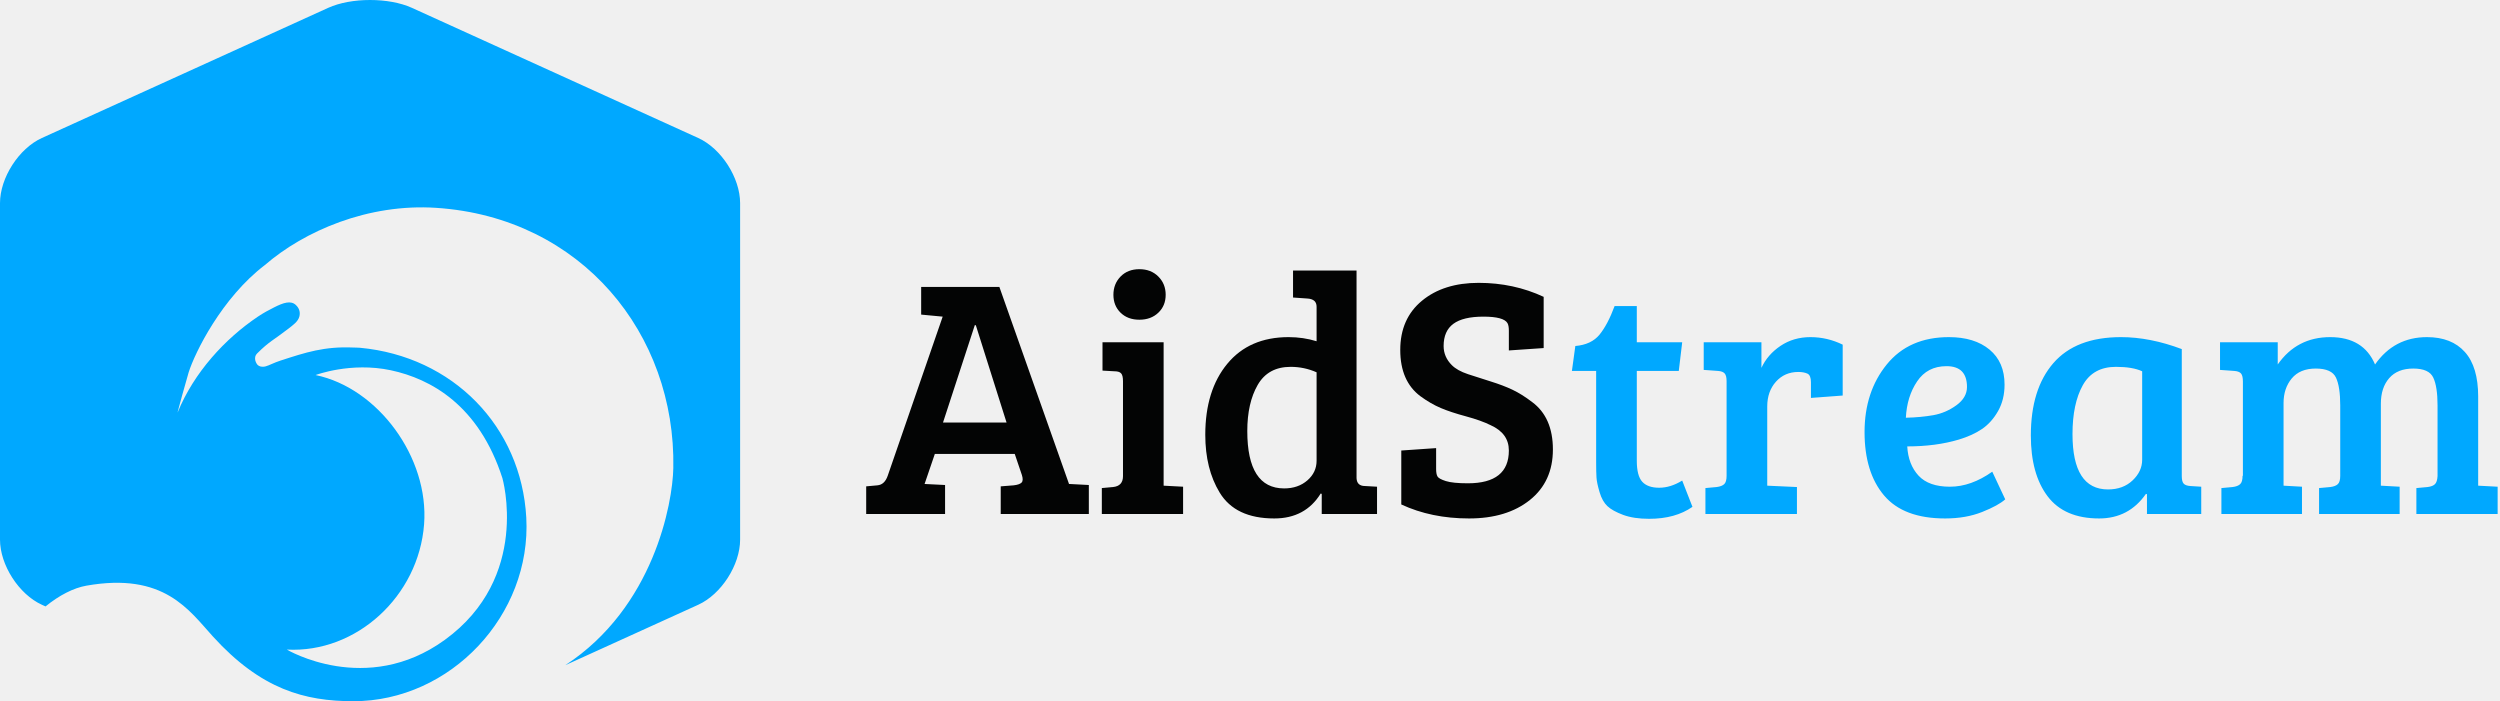
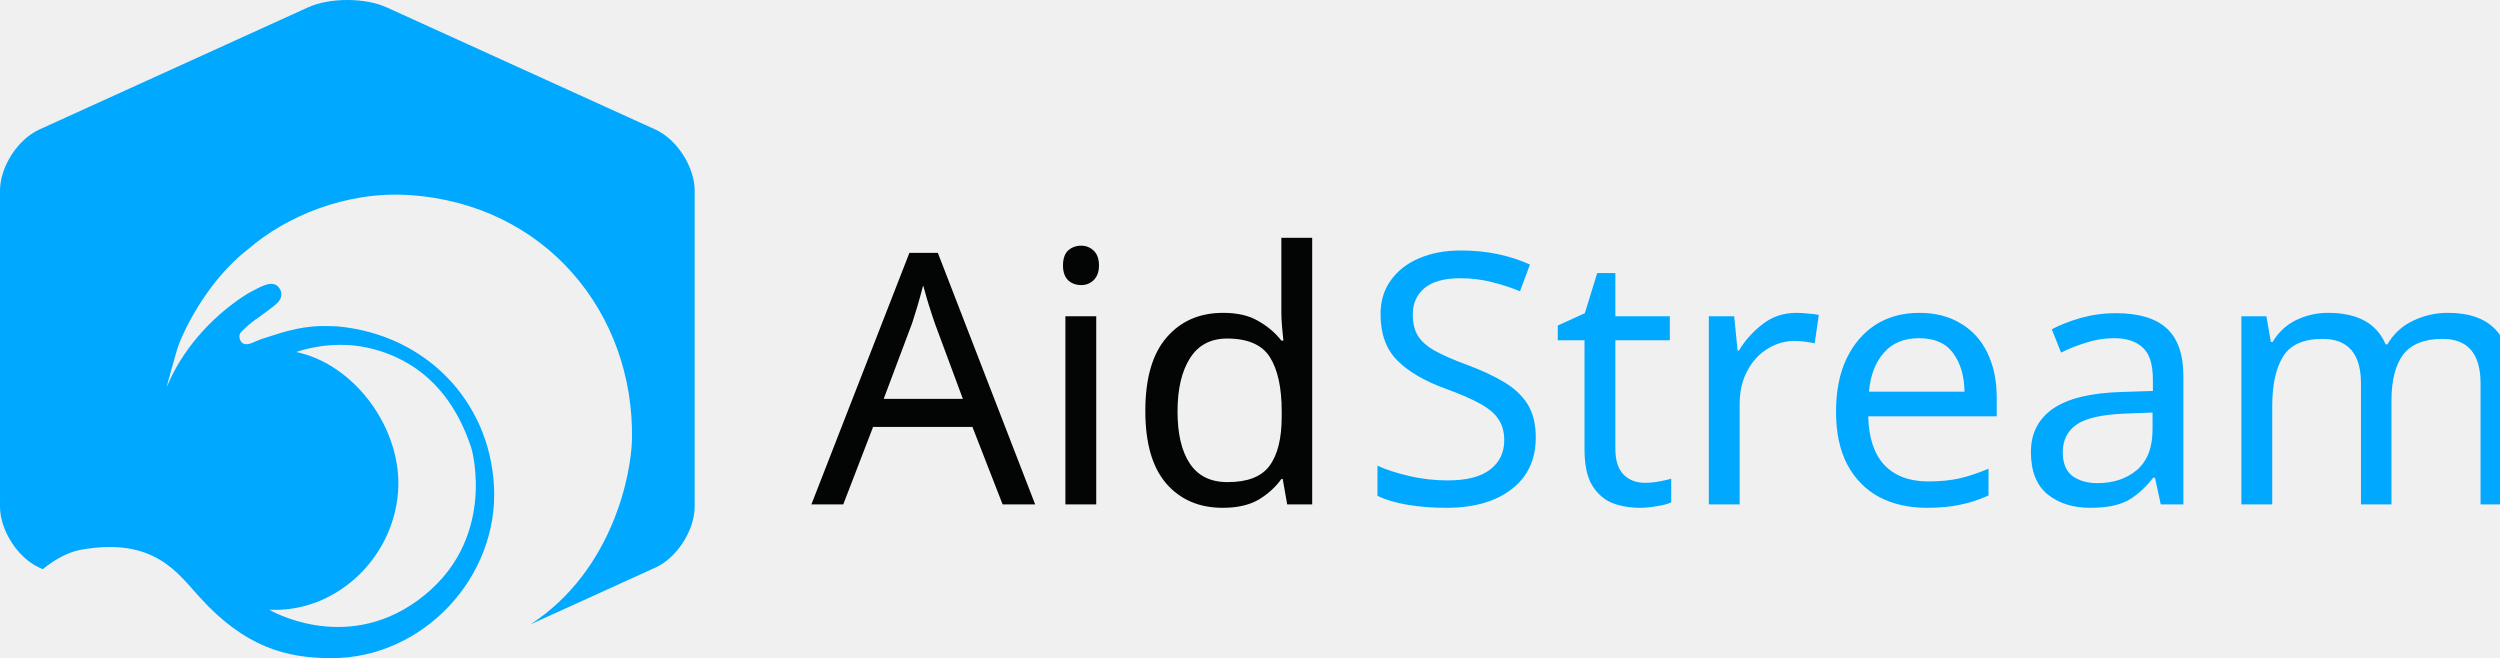
- <svg xmlns="http://www.w3.org/2000/svg" xmlns:xlink="http://www.w3.org/1999/xlink" width="107px" height="30px" viewBox="0 0 107 30" version="1.1">
+ <svg xmlns="http://www.w3.org/2000/svg" xmlns:xlink="http://www.w3.org/1999/xlink" width="114px" height="30px" viewBox="0 0 114 30" version="1.1">
  <defs>
-     <path id="path-1" d="M0,0.001 L106.954,0.001 L106.954,30.013 L0,30.013" />
+     <polyline id="path-1" points="0 0.001 106.954 0.001 106.954 30.013 0 30.013" />
  </defs>
-   <g id="Add-activity" stroke="none" stroke-width="1" fill="none" fill-rule="evenodd">
-     <g id="Activity-Detail---1" transform="translate(-16, -16)">
-       <g id="Group-3-+-AidS-+-tream" transform="translate(16, 16)">
-         <g id="Group-3">
+   <g id="Transaction" stroke="none" stroke-width="1" fill="none" fill-rule="evenodd">
+     <g id="Desktop-Copy" transform="translate(-16, -16)">
+       <g id="Logo" transform="translate(16, 16)">
+         <g id="Group-3" stroke-width="1" fill-rule="evenodd">
          <mask id="mask-2" fill="white">
            <use xlink:href="#path-1" />
          </mask>
          <g id="Clip-2" />
          <path d="M18.151,22.44 C18.369,19.585 16.183,16.607 13.507,16.052 C13.507,16.052 15.014,15.481 16.731,15.848 C18.436,16.214 20.494,17.337 21.502,20.461 C21.502,20.461 22.731,24.713 19.033,27.39 C15.671,29.824 12.275,27.802 12.275,27.802 C15.25,27.963 17.916,25.521 18.151,22.44 M1.949,25.955 C2.535,25.477 3.146,25.165 3.696,25.067 C7.022,24.479 8.089,26.117 9.114,27.243 C11.173,29.507 13.042,30.011 15.122,30.012 C19.286,30.014 22.754,26.322 22.525,22.154 C22.311,18.249 19.38,15.254 15.402,14.884 C15.301,14.875 15.217,14.879 15.117,14.874 C13.882,14.82 13.081,15.084 12.017,15.429 C11.711,15.528 11.516,15.642 11.371,15.68 C11.197,15.724 11.101,15.678 11.04,15.631 C10.984,15.588 10.81,15.322 11.01,15.123 C11.525,14.609 11.705,14.561 12.324,14.082 C12.55,13.908 12.755,13.763 12.812,13.55 C12.849,13.411 12.842,13.223 12.664,13.055 C12.448,12.851 12.138,12.949 11.723,13.16 C11.52,13.264 11.292,13.381 11.042,13.549 C9.624,14.501 8.302,15.944 7.605,17.647 C7.565,17.744 8.015,16.125 8.074,15.938 C8.341,15.091 9.491,12.749 11.339,11.342 C13.024,9.887 15.755,8.702 18.675,8.896 C24.893,9.309 28.925,14.297 28.818,20.029 C28.79,21.546 27.98,25.996 24.197,28.469 L29.884,25.884 C30.87,25.436 31.677,24.181 31.677,23.095 L31.677,8.695 C31.677,7.609 30.87,6.354 29.884,5.906 L17.631,0.336 C16.645,-0.112 15.032,-0.112 14.046,0.336 L1.793,5.906 C0.807,6.354 0,7.609 0,8.695 L0,23.095 C0,24.181 0.807,25.436 1.793,25.884" id="Fill-1" fill="#00A8FF" mask="url(#mask-2)" />
        </g>
-         <path d="M37.994,20.363 L40.347,13.552 L39.426,13.465 L39.426,12.281 L42.773,12.281 L45.754,20.714 L45.769,20.714 L46.602,20.758 L46.602,22 L42.831,22 L42.831,20.816 L43.387,20.772 C43.552,20.753 43.664,20.714 43.723,20.655 C43.781,20.597 43.786,20.49 43.738,20.334 L43.431,19.428 L40.011,19.428 L39.572,20.714 L40.449,20.758 L40.449,22 L37.073,22 L37.073,20.816 L37.555,20.772 C37.76,20.753 37.906,20.616 37.994,20.363 L37.994,20.363 Z M41.721,13.918 L40.361,18.083 L43.08,18.083 L41.765,13.918 L41.721,13.918 Z M49.803,14.649 L49.803,20.787 L50.636,20.831 L50.636,22 L47.158,22 L47.158,20.889 L47.64,20.845 C47.922,20.816 48.064,20.66 48.064,20.378 L48.064,16.315 C48.064,16.149 48.037,16.037 47.983,15.979 C47.93,15.92 47.835,15.891 47.698,15.891 L47.187,15.862 L47.187,14.649 L49.803,14.649 Z M47.654,12.617 C47.654,12.305 47.757,12.045 47.961,11.835 C48.166,11.626 48.434,11.521 48.765,11.521 C49.096,11.521 49.367,11.626 49.576,11.835 C49.786,12.045 49.891,12.305 49.891,12.617 C49.891,12.929 49.786,13.185 49.576,13.384 C49.367,13.584 49.096,13.684 48.765,13.684 C48.434,13.684 48.166,13.584 47.961,13.384 C47.757,13.185 47.654,12.929 47.654,12.617 L47.654,12.617 Z M55.152,14.429 C55.571,14.429 55.97,14.488 56.35,14.605 L56.35,13.129 C56.35,12.914 56.224,12.797 55.97,12.778 L55.342,12.734 L55.342,11.579 L58.06,11.579 L58.06,20.465 C58.07,20.69 58.192,20.802 58.426,20.802 L58.937,20.831 L58.937,22 L56.57,22 L56.57,21.138 L56.526,21.123 C56.087,21.834 55.425,22.19 54.538,22.19 C53.427,22.19 52.648,21.82 52.2,21.079 C51.791,20.407 51.586,19.584 51.586,18.609 C51.586,17.343 51.9,16.329 52.529,15.569 C53.157,14.809 54.031,14.429 55.152,14.429 L55.152,14.429 Z M56.35,19.72 L56.35,15.935 C56,15.779 55.629,15.701 55.24,15.701 C54.597,15.701 54.126,15.959 53.829,16.475 C53.532,16.992 53.384,17.65 53.384,18.449 C53.384,20.085 53.91,20.904 54.962,20.904 C55.361,20.904 55.693,20.789 55.956,20.56 C56.219,20.331 56.35,20.051 56.35,19.72 L56.35,19.72 Z M62.825,20.685 C63.994,20.685 64.579,20.217 64.579,19.282 C64.579,18.794 64.321,18.434 63.804,18.2 C63.531,18.064 63.178,17.937 62.745,17.82 C62.311,17.703 61.95,17.584 61.663,17.462 C61.376,17.34 61.086,17.172 60.793,16.958 C60.219,16.529 59.931,15.869 59.931,14.977 C59.931,14.086 60.24,13.384 60.859,12.873 C61.478,12.361 62.287,12.106 63.285,12.106 C64.284,12.106 65.212,12.305 66.069,12.705 L66.069,14.897 L64.579,14.999 L64.579,14.152 C64.579,14.006 64.559,13.898 64.52,13.83 C64.413,13.645 64.07,13.552 63.49,13.552 C62.91,13.552 62.481,13.655 62.204,13.859 C61.926,14.064 61.787,14.381 61.787,14.809 C61.787,15.121 61.904,15.394 62.138,15.628 C62.294,15.784 62.525,15.913 62.832,16.015 C63.139,16.117 63.466,16.222 63.811,16.329 C64.157,16.437 64.464,16.553 64.732,16.68 C65,16.807 65.28,16.982 65.573,17.206 C66.167,17.645 66.464,18.322 66.464,19.238 C66.464,20.154 66.135,20.875 65.478,21.401 C64.82,21.927 63.953,22.19 62.876,22.19 C61.799,22.19 60.832,21.99 59.975,21.591 L59.975,19.282 L61.466,19.179 L61.466,20.071 C61.466,20.217 61.485,20.324 61.524,20.392 C61.563,20.461 61.683,20.526 61.882,20.59 C62.082,20.653 62.396,20.685 62.825,20.685 L62.825,20.685 Z" id="AidS" fill="#030404" />
-         <path d="M69.105,13.099 L70.055,13.099 L70.055,14.649 L71.998,14.649 L71.852,15.876 L70.055,15.876 L70.055,19.72 C70.055,20.149 70.133,20.448 70.288,20.619 C70.444,20.789 70.685,20.875 71.012,20.875 C71.338,20.875 71.667,20.772 71.998,20.568 L72.437,21.693 C71.95,22.034 71.331,22.205 70.581,22.205 C70.142,22.205 69.772,22.149 69.47,22.037 C69.168,21.924 68.944,21.8 68.798,21.664 C68.652,21.527 68.539,21.328 68.462,21.065 C68.384,20.802 68.34,20.595 68.33,20.443 C68.32,20.292 68.315,20.071 68.315,19.779 L68.315,15.876 L67.278,15.876 L67.424,14.809 C67.882,14.77 68.228,14.607 68.462,14.32 C68.695,14.032 68.91,13.626 69.105,13.099 L69.105,13.099 Z M73.898,20.363 L73.898,16.315 C73.898,16.159 73.872,16.049 73.818,15.986 C73.764,15.923 73.669,15.886 73.533,15.876 L72.919,15.832 L72.919,14.649 L75.389,14.649 L75.389,15.745 C75.564,15.365 75.837,15.051 76.208,14.802 C76.578,14.554 77.004,14.429 77.486,14.429 C77.969,14.429 78.429,14.537 78.867,14.751 L78.867,16.929 L77.508,17.031 L77.508,16.359 C77.508,16.164 77.46,16.042 77.362,15.993 C77.255,15.944 77.123,15.92 76.968,15.92 C76.578,15.92 76.259,16.059 76.01,16.337 C75.762,16.614 75.638,16.968 75.638,17.396 L75.638,20.787 L76.909,20.845 L76.909,22 L72.992,22 L72.992,20.889 L73.475,20.845 C73.621,20.826 73.728,20.785 73.796,20.721 C73.864,20.658 73.898,20.538 73.898,20.363 L73.898,20.363 Z M83.413,14.429 C84.144,14.429 84.723,14.607 85.152,14.963 C85.581,15.318 85.795,15.818 85.795,16.461 C85.795,16.89 85.702,17.267 85.517,17.594 C85.332,17.92 85.103,18.176 84.83,18.361 C84.558,18.546 84.226,18.697 83.837,18.814 C83.184,19.009 82.448,19.106 81.63,19.106 C81.659,19.623 81.82,20.039 82.112,20.356 C82.404,20.672 82.853,20.831 83.457,20.831 C84.061,20.831 84.665,20.616 85.269,20.188 L85.824,21.372 C85.629,21.547 85.301,21.727 84.838,21.912 C84.375,22.097 83.846,22.19 83.252,22.19 C82.063,22.19 81.191,21.861 80.636,21.203 C80.081,20.546 79.803,19.642 79.803,18.492 C79.803,17.343 80.12,16.378 80.753,15.599 C81.386,14.819 82.273,14.429 83.413,14.429 L83.413,14.429 Z M83.734,17.345 C84.036,17.126 84.187,16.865 84.187,16.563 C84.187,15.969 83.895,15.672 83.31,15.672 C82.765,15.672 82.346,15.888 82.054,16.322 C81.761,16.756 81.601,17.274 81.571,17.879 C82,17.869 82.392,17.832 82.748,17.769 C83.103,17.706 83.432,17.564 83.734,17.345 L83.734,17.345 Z M93.38,14.941 L93.38,20.378 C93.38,20.534 93.407,20.641 93.461,20.699 C93.514,20.758 93.609,20.792 93.746,20.802 L94.213,20.831 L94.213,22 L91.89,22 L91.89,21.152 L91.846,21.138 C91.359,21.839 90.691,22.19 89.843,22.19 C88.85,22.19 88.114,21.873 87.637,21.24 C87.159,20.607 86.92,19.74 86.92,18.639 C86.92,17.313 87.242,16.281 87.885,15.54 C88.528,14.8 89.493,14.429 90.779,14.429 C91.607,14.429 92.474,14.6 93.38,14.941 L93.38,14.941 Z M91.685,19.676 L91.685,15.891 C91.412,15.764 91.037,15.701 90.56,15.701 C89.907,15.701 89.434,15.964 89.142,16.49 C88.85,17.016 88.703,17.713 88.703,18.58 C88.703,20.159 89.21,20.948 90.223,20.948 C90.652,20.948 91.003,20.819 91.276,20.56 C91.549,20.302 91.685,20.007 91.685,19.676 L91.685,19.676 Z M95.017,15.832 L95.017,14.649 L97.487,14.649 L97.487,15.599 C98.033,14.819 98.781,14.429 99.731,14.429 C100.681,14.429 101.321,14.819 101.652,15.599 C102.198,14.819 102.939,14.429 103.874,14.429 C104.576,14.429 105.116,14.641 105.496,15.065 C105.876,15.489 106.066,16.125 106.066,16.972 L106.066,20.787 L106.899,20.831 L106.899,22 L103.421,22 L103.421,20.889 L103.903,20.845 C104.049,20.826 104.154,20.785 104.217,20.721 C104.281,20.658 104.317,20.543 104.327,20.378 L104.327,17.352 C104.327,16.816 104.266,16.419 104.144,16.161 C104.023,15.903 103.738,15.774 103.289,15.774 C102.841,15.774 102.498,15.91 102.259,16.183 C102.02,16.456 101.901,16.821 101.901,17.279 L101.901,20.787 L102.705,20.831 L102.705,22 L99.256,22 L99.256,20.889 L99.738,20.845 C99.884,20.826 99.991,20.785 100.059,20.721 C100.128,20.658 100.162,20.538 100.162,20.363 L100.162,17.352 C100.162,16.816 100.101,16.419 99.979,16.161 C99.857,15.903 99.57,15.774 99.117,15.774 C98.664,15.774 98.32,15.915 98.086,16.198 C97.853,16.48 97.736,16.831 97.736,17.25 L97.736,20.787 L98.525,20.831 L98.525,22 L95.076,22 L95.076,20.889 L95.558,20.845 C95.704,20.826 95.811,20.785 95.879,20.721 C95.948,20.658 95.982,20.538 95.982,20.363 L95.996,20.363 L95.996,16.329 C95.996,16.164 95.97,16.049 95.916,15.986 C95.862,15.923 95.767,15.886 95.631,15.876 L95.017,15.832 Z" id="tream" fill="#00A8FF" />
+         <text id="Aid" font-family="BreeSerif-Regular, Bree Serif" font-size="16" font-weight="normal" fill="#030404">
+           <tspan x="37" y="23">Aid</tspan>
+         </text>
+         <text id="Stream" font-family="BreeSerif-Regular, Bree Serif" font-size="16" font-weight="normal" fill="#00A8FF">
+           <tspan x="62" y="23">Stream</tspan>
+         </text>
      </g>
    </g>
  </g>
</svg>
